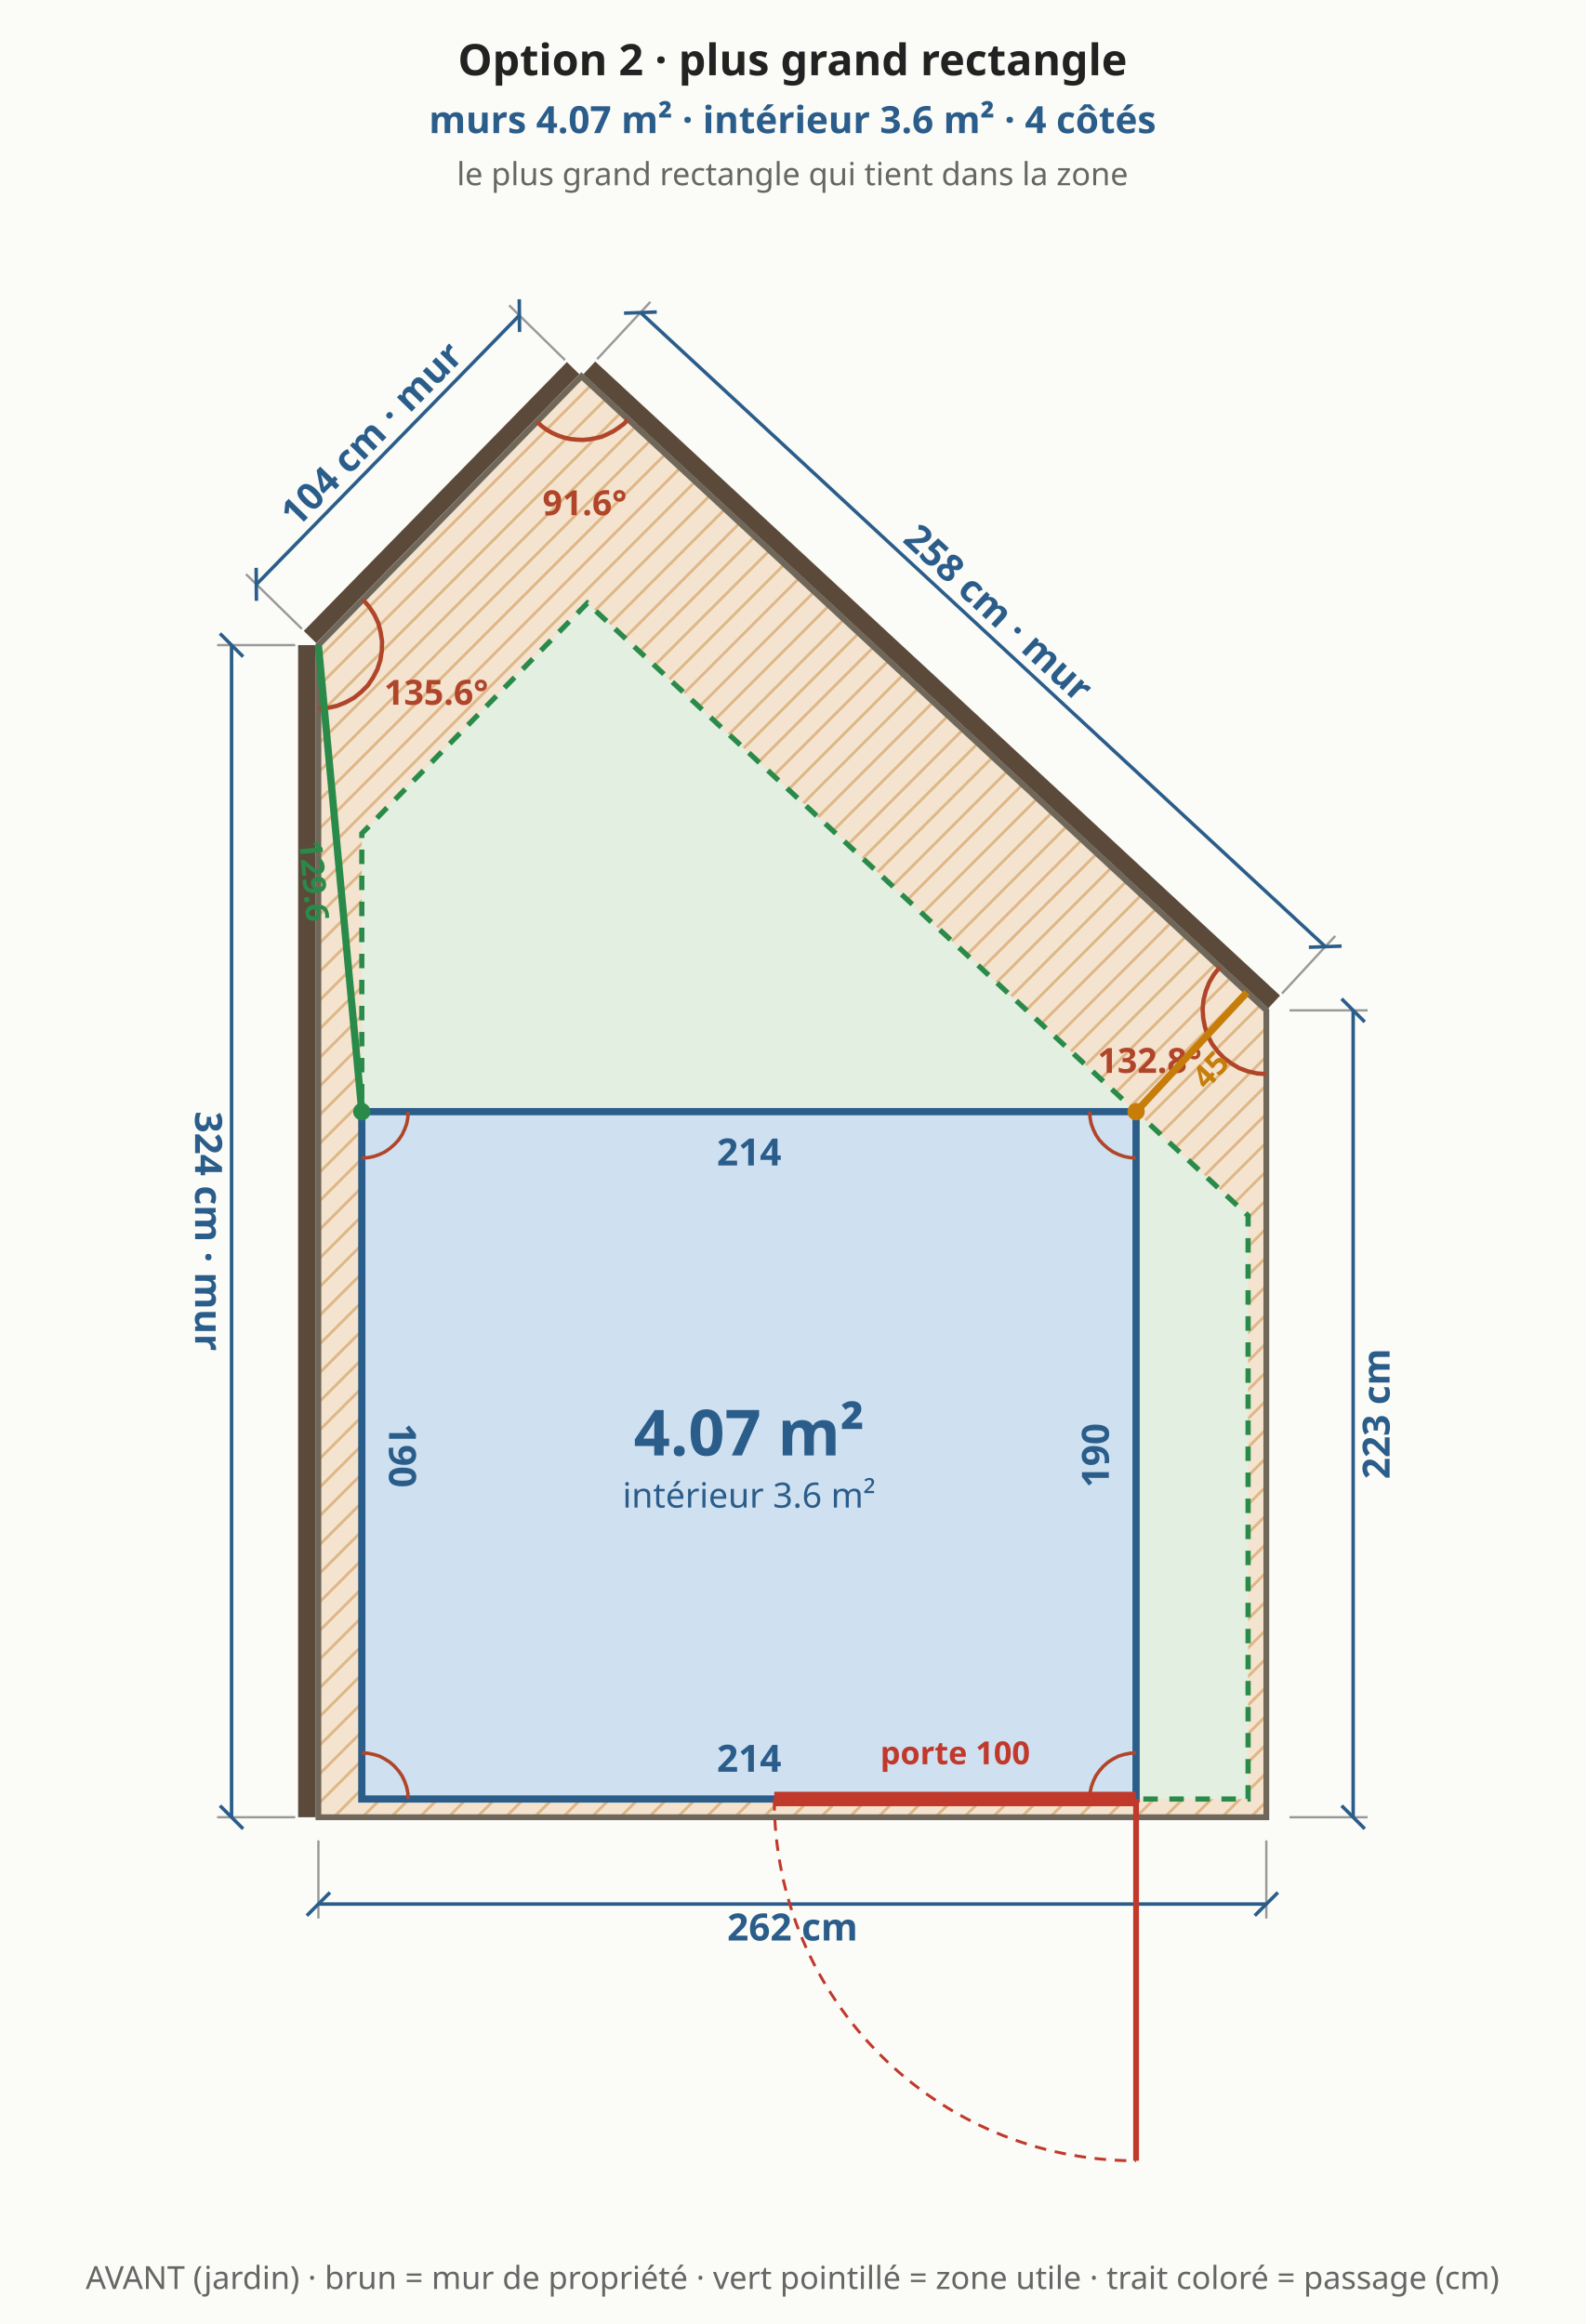
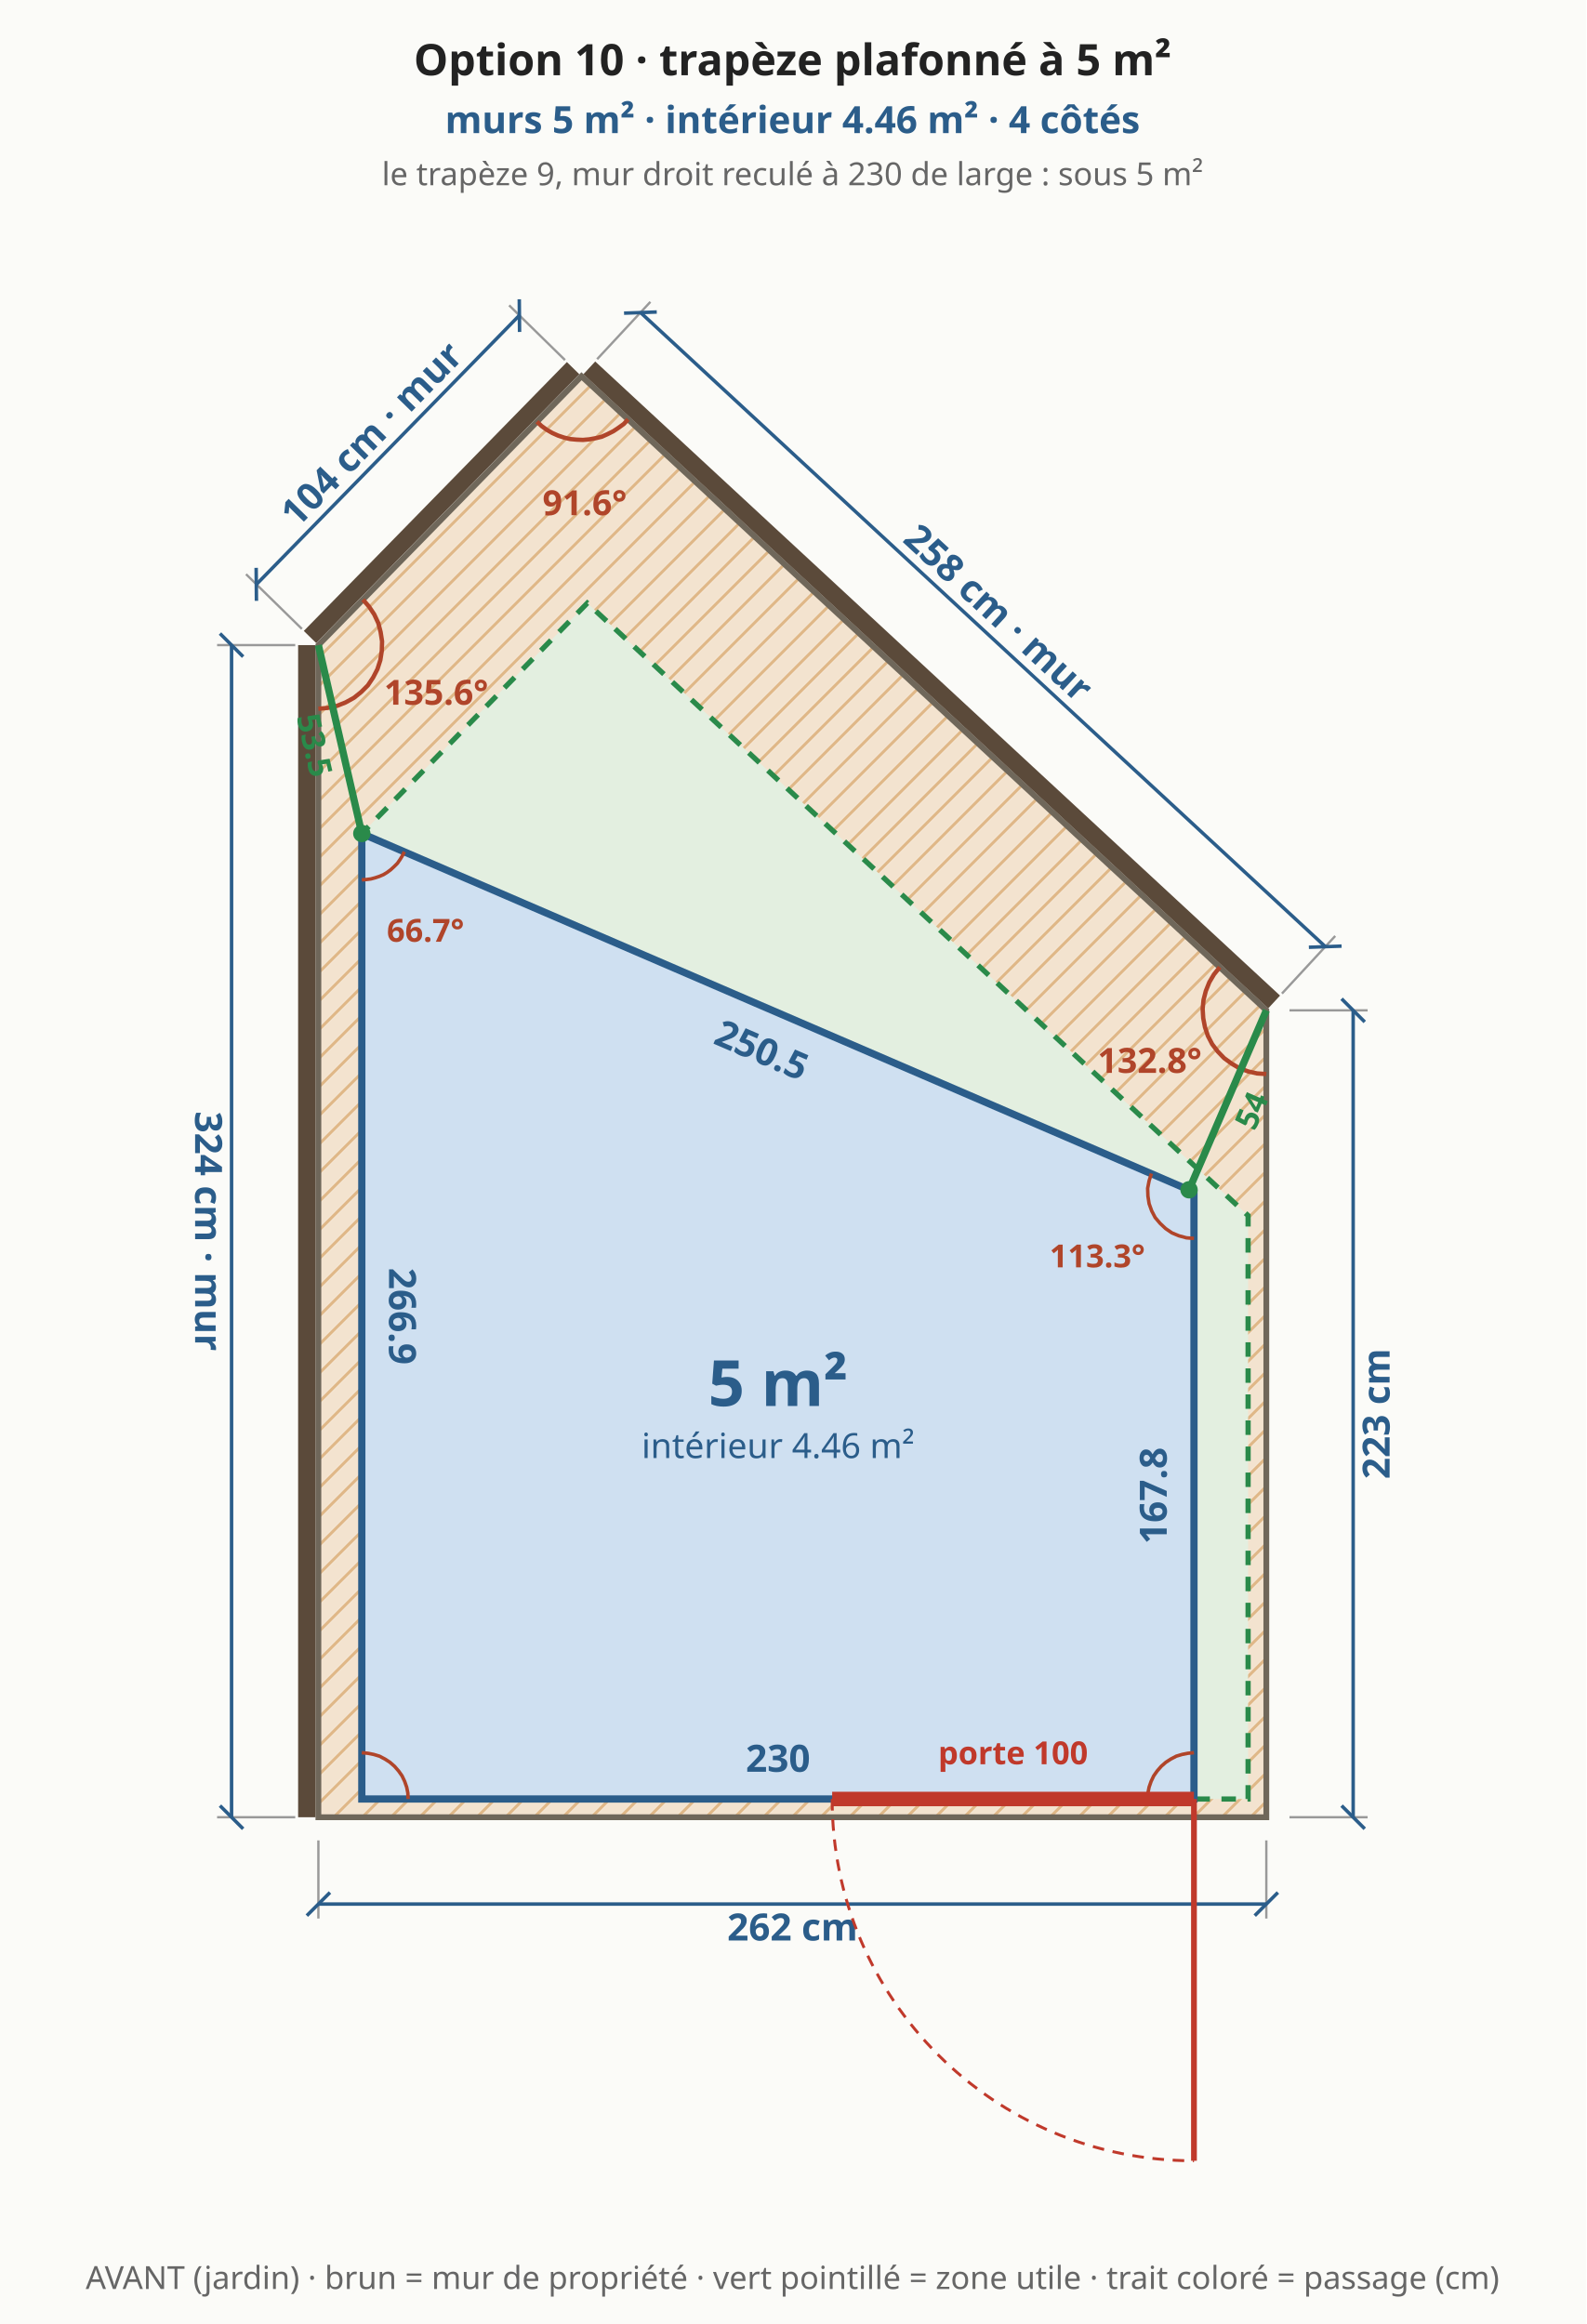
<svg xmlns="http://www.w3.org/2000/svg" viewBox="0 0 548 803" font-family="system-ui,sans-serif" font-size="13">
  <rect width="548" height="803" fill="#fbfbf8" />
  <defs>
    <pattern id="bande" width="7" height="7" patternUnits="userSpaceOnUse" patternTransform="rotate(45)">
      <rect width="7" height="7" fill="#f3e3cf" />
      <line x1="0" y1="0" x2="0" y2="7" stroke="#e0b98a" stroke-width="2" />
    </pattern>
  </defs>
  <polygon points="110.0,627.9 437.5,627.9 437.5,349.1 200.9,130.0 110.0,222.9" fill="url(#bande)" stroke="#6f675a" stroke-width="2" />
  <polygon points="125.0,621.6 431.2,621.6 431.2,420.0 202.9,208.4 125.0,288.0" fill="#e3efe0" stroke="#2a8a4a" stroke-width="1.8" stroke-dasharray="5 4" />
  <line x1="110.0" y1="635.9" x2="110.0" y2="662.9" stroke="#999" stroke-width="0.8" />
  <line x1="437.5" y1="635.9" x2="437.5" y2="662.9" stroke="#999" stroke-width="0.8" />
  <line x1="110.0" y1="657.9" x2="437.5" y2="657.9" stroke="#2b5d8a" stroke-width="1.2" />
  <line x1="106.0" y1="661.9" x2="114.0" y2="653.9" stroke="#2b5d8a" stroke-width="1.2" />
  <line x1="433.5" y1="661.9" x2="441.5" y2="653.9" stroke="#2b5d8a" stroke-width="1.2" />
  <text x="273.8" y="665.9" text-anchor="middle" dominant-baseline="middle" fill="#2b5d8a" font-size="13" font-weight="bold" transform="rotate(0.0 273.8 665.9)">262 cm</text>
  <line x1="445.5" y1="627.9" x2="472.5" y2="627.9" stroke="#999" stroke-width="0.8" />
  <line x1="445.5" y1="349.1" x2="472.5" y2="349.1" stroke="#999" stroke-width="0.8" />
  <line x1="467.5" y1="627.9" x2="467.5" y2="349.1" stroke="#2b5d8a" stroke-width="1.2" />
  <line x1="471.5" y1="631.9" x2="463.5" y2="623.9" stroke="#2b5d8a" stroke-width="1.2" />
  <line x1="471.5" y1="353.1" x2="463.5" y2="345.1" stroke="#2b5d8a" stroke-width="1.2" />
  <text x="475.5" y="488.5" text-anchor="middle" dominant-baseline="middle" fill="#2b5d8a" font-size="13" font-weight="bold" transform="rotate(-90.0 475.5 488.5)">223 cm</text>
  <line x1="440.2" y1="346.2" x2="203.6" y2="127.1" stroke="#5b4a3a" stroke-width="6" />
  <line x1="442.9" y1="343.3" x2="461.3" y2="323.4" stroke="#999" stroke-width="0.8" />
  <line x1="206.3" y1="124.1" x2="224.7" y2="104.3" stroke="#999" stroke-width="0.8" />
  <line x1="457.9" y1="327.1" x2="221.3" y2="108.0" stroke="#2b5d8a" stroke-width="1.2" />
  <line x1="463.5" y1="326.9" x2="452.2" y2="327.3" stroke="#2b5d8a" stroke-width="1.2" />
  <line x1="226.9" y1="107.8" x2="215.6" y2="108.2" stroke="#2b5d8a" stroke-width="1.2" />
  <text x="345.0" y="211.7" text-anchor="middle" dominant-baseline="middle" fill="#2b5d8a" font-size="13" font-weight="bold" transform="rotate(42.8 345.0 211.7)">258 cm · mur</text>
  <line x1="198.0" y1="127.2" x2="107.1" y2="220.1" stroke="#5b4a3a" stroke-width="6" />
  <line x1="195.2" y1="124.4" x2="175.9" y2="105.5" stroke="#999" stroke-width="0.8" />
  <line x1="104.3" y1="217.3" x2="85.0" y2="198.4" stroke="#999" stroke-width="0.8" />
  <line x1="179.4" y1="109.0" x2="88.6" y2="201.9" stroke="#2b5d8a" stroke-width="1.2" />
  <line x1="179.4" y1="103.4" x2="179.5" y2="114.7" stroke="#2b5d8a" stroke-width="1.2" />
  <line x1="88.5" y1="196.2" x2="88.6" y2="207.6" stroke="#2b5d8a" stroke-width="1.2" />
  <text x="128.3" y="149.9" text-anchor="middle" dominant-baseline="middle" fill="#2b5d8a" font-size="13" font-weight="bold" transform="rotate(-45.6 128.3 149.9)">104 cm · mur</text>
  <line x1="106.0" y1="222.9" x2="106.0" y2="627.9" stroke="#5b4a3a" stroke-width="6" />
  <line x1="102.0" y1="222.9" x2="75.0" y2="222.9" stroke="#999" stroke-width="0.8" />
  <line x1="102.0" y1="627.9" x2="75.0" y2="627.9" stroke="#999" stroke-width="0.8" />
  <line x1="80.0" y1="222.9" x2="80.0" y2="627.9" stroke="#2b5d8a" stroke-width="1.2" />
  <line x1="76.0" y1="218.9" x2="84.0" y2="226.9" stroke="#2b5d8a" stroke-width="1.2" />
  <line x1="76.0" y1="623.9" x2="84.0" y2="631.9" stroke="#2b5d8a" stroke-width="1.2" />
  <text x="72.0" y="425.4" text-anchor="middle" dominant-baseline="middle" fill="#2b5d8a" font-size="13" font-weight="bold" transform="rotate(90.0 72.0 425.4)">324 cm · mur</text>
  <polyline points="421.4,334.2 419.4,336.7 417.8,339.4 416.6,342.4 415.8,345.5 415.5,348.6 415.7,351.8 416.3,354.9 417.3,357.9 418.8,360.8 420.7,363.3 422.9,365.6 425.5,367.5 428.2,369.1 431.2,370.2 434.3,370.9 437.5,371.1" fill="none" stroke="#b0452a" stroke-width="1.5" />
  <text x="397.2" y="370.7" text-anchor="middle" fill="#b0452a" font-size="12" font-weight="bold">132.8°</text>
  <polyline points="185.5,145.7 187.1,147.2 188.9,148.5 190.8,149.6 192.8,150.5 194.9,151.2 197.0,151.7 199.2,151.9 201.4,152.0 203.6,151.8 205.8,151.4 207.9,150.9 209.9,150.0 211.9,149.0 213.7,147.8 215.5,146.5 217.0,144.9" fill="none" stroke="#b0452a" stroke-width="1.5" />
  <text x="202.0" y="178.0" text-anchor="middle" fill="#b0452a" font-size="12" font-weight="bold">91.6°</text>
  <polyline points="110.0,244.9 113.2,244.6 116.4,243.9 119.4,242.7 122.3,241.1 124.8,239.1 127.1,236.8 128.9,234.1 130.4,231.2 131.4,228.1 131.9,224.9 132.0,221.6 131.5,218.4 130.7,215.3 129.3,212.3 127.5,209.6 125.4,207.2" fill="none" stroke="#b0452a" stroke-width="1.5" />
  <text x="150.7" y="243.5" text-anchor="middle" fill="#b0452a" font-size="12" font-weight="bold">135.6°</text>
-   <polygon points="125.0,621.6 392.5,621.6 392.5,384.1 125.0,384.1" fill="#cfe0f1" stroke="#2b5d8a" stroke-width="2.5" />
-   <text x="258.8" y="607.6" text-anchor="middle" dominant-baseline="middle" fill="#2b5d8a" font-size="13" font-weight="bold" transform="rotate(0.0 258.8 607.6)">214</text>
-   <text x="378.5" y="502.9" text-anchor="middle" dominant-baseline="middle" fill="#2b5d8a" font-size="13" font-weight="bold" transform="rotate(-90.0 378.5 502.9)">190</text>
-   <text x="258.8" y="398.1" text-anchor="middle" dominant-baseline="middle" fill="#2b5d8a" font-size="13" font-weight="bold" transform="rotate(0.0 258.8 398.1)">214</text>
-   <text x="139.0" y="502.9" text-anchor="middle" dominant-baseline="middle" fill="#2b5d8a" font-size="13" font-weight="bold" transform="rotate(90.0 139.0 502.9)">190</text>
+   <polygon points="125.0,621.6 412.5,621.6 412.5,411.9 125.0,288.0" fill="#cfe0f1" stroke="#2b5d8a" stroke-width="2.5" />
+   <text x="268.8" y="607.6" text-anchor="middle" dominant-baseline="middle" fill="#2b5d8a" font-size="13" font-weight="bold" transform="rotate(0.0 268.8 607.6)">230</text>
+   <text x="398.5" y="516.8" text-anchor="middle" dominant-baseline="middle" fill="#2b5d8a" font-size="13" font-weight="bold" transform="rotate(-90.0 398.5 516.8)">167.8</text>
+   <text x="263.2" y="362.8" text-anchor="middle" dominant-baseline="middle" fill="#2b5d8a" font-size="13" font-weight="bold" transform="rotate(23.3 263.2 362.8)">250.5</text>
+   <text x="139.0" y="454.8" text-anchor="middle" dominant-baseline="middle" fill="#2b5d8a" font-size="13" font-weight="bold" transform="rotate(90.0 139.0 454.8)">266.9</text>
  <polyline points="141.0,621.6 140.9,619.5 140.5,617.5 139.8,615.5 138.9,613.6 137.7,611.9 136.3,610.3 134.7,608.9 133.0,607.8 131.1,606.8 129.1,606.2 127.1,605.8 125.0,605.6" fill="none" stroke="#b0452a" stroke-width="1.2" />
-   <polyline points="392.5,605.6 390.4,605.8 388.4,606.2 386.4,606.8 384.5,607.8 382.8,608.9 381.2,610.3 379.8,611.9 378.6,613.6 377.7,615.5 377.0,617.5 376.6,619.5 376.5,621.6" fill="none" stroke="#b0452a" stroke-width="1.2" />
-   <polyline points="376.5,384.1 376.6,386.2 377.0,388.3 377.7,390.2 378.6,392.1 379.8,393.9 381.2,395.4 382.8,396.8 384.5,398.0 386.4,398.9 388.4,399.6 390.4,400.0 392.5,400.1" fill="none" stroke="#b0452a" stroke-width="1.2" />
-   <polyline points="125.0,400.1 127.1,400.0 129.1,399.6 131.1,398.9 133.0,398.0 134.7,396.8 136.3,395.4 137.7,393.9 138.9,392.1 139.8,390.2 140.5,388.3 140.9,386.2 141.0,384.1" fill="none" stroke="#b0452a" stroke-width="1.2" />
-   <line x1="267.5" y1="621.6" x2="392.5" y2="621.6" stroke="#c0392b" stroke-width="5" />
-   <line x1="392.5" y1="621.6" x2="392.5" y2="746.6" stroke="#c0392b" stroke-width="2" />
-   <path d="M 267.5 621.6 A 125.0 125.0 0 0 0 392.5 746.6" fill="none" stroke="#c0392b" stroke-width="1" stroke-dasharray="4 3" />
-   <text x="330.0" y="609.6" text-anchor="middle" fill="#c0392b" font-size="11" font-weight="bold">porte 100</text>
-   <line x1="392.5" y1="384.1" x2="430.8" y2="342.9" stroke="#c77d0a" stroke-width="2.5" />
-   <circle cx="392.5" cy="384.1" r="3" fill="#c77d0a" />
-   <text x="418.2" y="369.6" text-anchor="middle" dominant-baseline="middle" fill="#c77d0a" font-size="11" font-weight="bold" transform="rotate(-47.2 418.2 369.6)">45</text>
-   <line x1="125.0" y1="384.1" x2="110.0" y2="222.9" stroke="#2a8a4a" stroke-width="2.5" />
-   <circle cx="125.0" cy="384.1" r="3" fill="#2a8a4a" />
-   <text x="108.5" y="304.3" text-anchor="middle" dominant-baseline="middle" fill="#2a8a4a" font-size="11" font-weight="bold" transform="rotate(84.7 108.5 304.3)">129.6</text>
-   <text x="258.8" y="502.9" text-anchor="middle" fill="#2b5d8a" font-size="22" font-weight="bold">4.07 m²</text>
-   <text x="258.8" y="520.9" text-anchor="middle" fill="#2b5d8a" font-size="12" font-weight="normal">intérieur 3.6 m²</text>
-   <text x="273.8" y="26.0" text-anchor="middle" fill="#222" font-size="15" font-weight="bold">Option 2 · plus grand rectangle</text>
-   <text x="273.8" y="46.0" text-anchor="middle" fill="#2b5d8a" font-size="13" font-weight="bold">murs 4.07 m² · intérieur 3.6 m² · 4 côtés</text>
-   <text x="273.8" y="64.0" text-anchor="middle" fill="#666" font-size="11" font-weight="normal">le plus grand rectangle qui tient dans la zone</text>
+   <polyline points="412.5,605.6 410.4,605.8 408.4,606.2 406.4,606.8 404.5,607.8 402.8,608.9 401.2,610.3 399.8,611.9 398.6,613.6 397.7,615.5 397.0,617.5 396.6,619.5 396.5,621.6" fill="none" stroke="#b0452a" stroke-width="1.2" />
+   <polyline points="397.8,405.5 397.0,408.0 396.5,410.6 396.6,413.3 397.0,415.9 397.9,418.4 399.1,420.7 400.8,422.7 402.7,424.5 404.9,426.0 407.3,427.0 409.9,427.7 412.5,427.9" fill="none" stroke="#b0452a" stroke-width="1.2" />
+   <text x="379.1" y="437.9" text-anchor="middle" fill="#b0452a" font-size="11" font-weight="bold">113.3°</text>
+   <polyline points="125.0,304.0 126.5,303.9 128.1,303.7 129.6,303.3 131.1,302.8 132.5,302.2 133.8,301.4 135.0,300.5 136.2,299.4 137.3,298.3 138.2,297.0 139.0,295.7 139.7,294.3" fill="none" stroke="#b0452a" stroke-width="1.2" />
+   <text x="147.0" y="325.4" text-anchor="middle" fill="#b0452a" font-size="11" font-weight="bold">66.7°</text>
+   <line x1="287.5" y1="621.6" x2="412.5" y2="621.6" stroke="#c0392b" stroke-width="5" />
+   <line x1="412.5" y1="621.6" x2="412.5" y2="746.6" stroke="#c0392b" stroke-width="2" />
+   <path d="M 287.5 621.6 A 125.0 125.0 0 0 0 412.5 746.6" fill="none" stroke="#c0392b" stroke-width="1" stroke-dasharray="4 3" />
+   <text x="350.0" y="609.6" text-anchor="middle" fill="#c0392b" font-size="11" font-weight="bold">porte 100</text>
+   <line x1="410.8" y1="411.1" x2="437.5" y2="349.1" stroke="#2a8a4a" stroke-width="2.5" />
+   <circle cx="410.8" cy="411.1" r="3" fill="#2a8a4a" />
+   <text x="432.4" y="383.7" text-anchor="middle" dominant-baseline="middle" fill="#2a8a4a" font-size="11" font-weight="bold" transform="rotate(-66.7 432.4 383.7)">54</text>
+   <line x1="125.0" y1="288.0" x2="110.0" y2="222.9" stroke="#2a8a4a" stroke-width="2.5" />
+   <circle cx="125.0" cy="288.0" r="3" fill="#2a8a4a" />
+   <text x="108.7" y="257.5" text-anchor="middle" dominant-baseline="middle" fill="#2a8a4a" font-size="11" font-weight="bold" transform="rotate(77.0 108.7 257.5)">53.5</text>
+   <text x="268.8" y="485.8" text-anchor="middle" fill="#2b5d8a" font-size="22" font-weight="bold">5 m²</text>
+   <text x="268.8" y="503.8" text-anchor="middle" fill="#2b5d8a" font-size="12" font-weight="normal">intérieur 4.46 m²</text>
+   <text x="273.8" y="26.0" text-anchor="middle" fill="#222" font-size="15" font-weight="bold">Option 10 · trapèze plafonné à 5 m²</text>
+   <text x="273.8" y="46.0" text-anchor="middle" fill="#2b5d8a" font-size="13" font-weight="bold">murs 5 m² · intérieur 4.46 m² · 4 côtés</text>
+   <text x="273.8" y="64.0" text-anchor="middle" fill="#666" font-size="11" font-weight="normal">le trapèze 9, mur droit reculé à 230 de large : sous 5 m²</text>
  <text x="273.8" y="790.9" text-anchor="middle" fill="#666" font-size="11" font-weight="normal">AVANT (jardin) · brun = mur de propriété · vert pointillé = zone utile · trait coloré = passage (cm)</text>
</svg>
